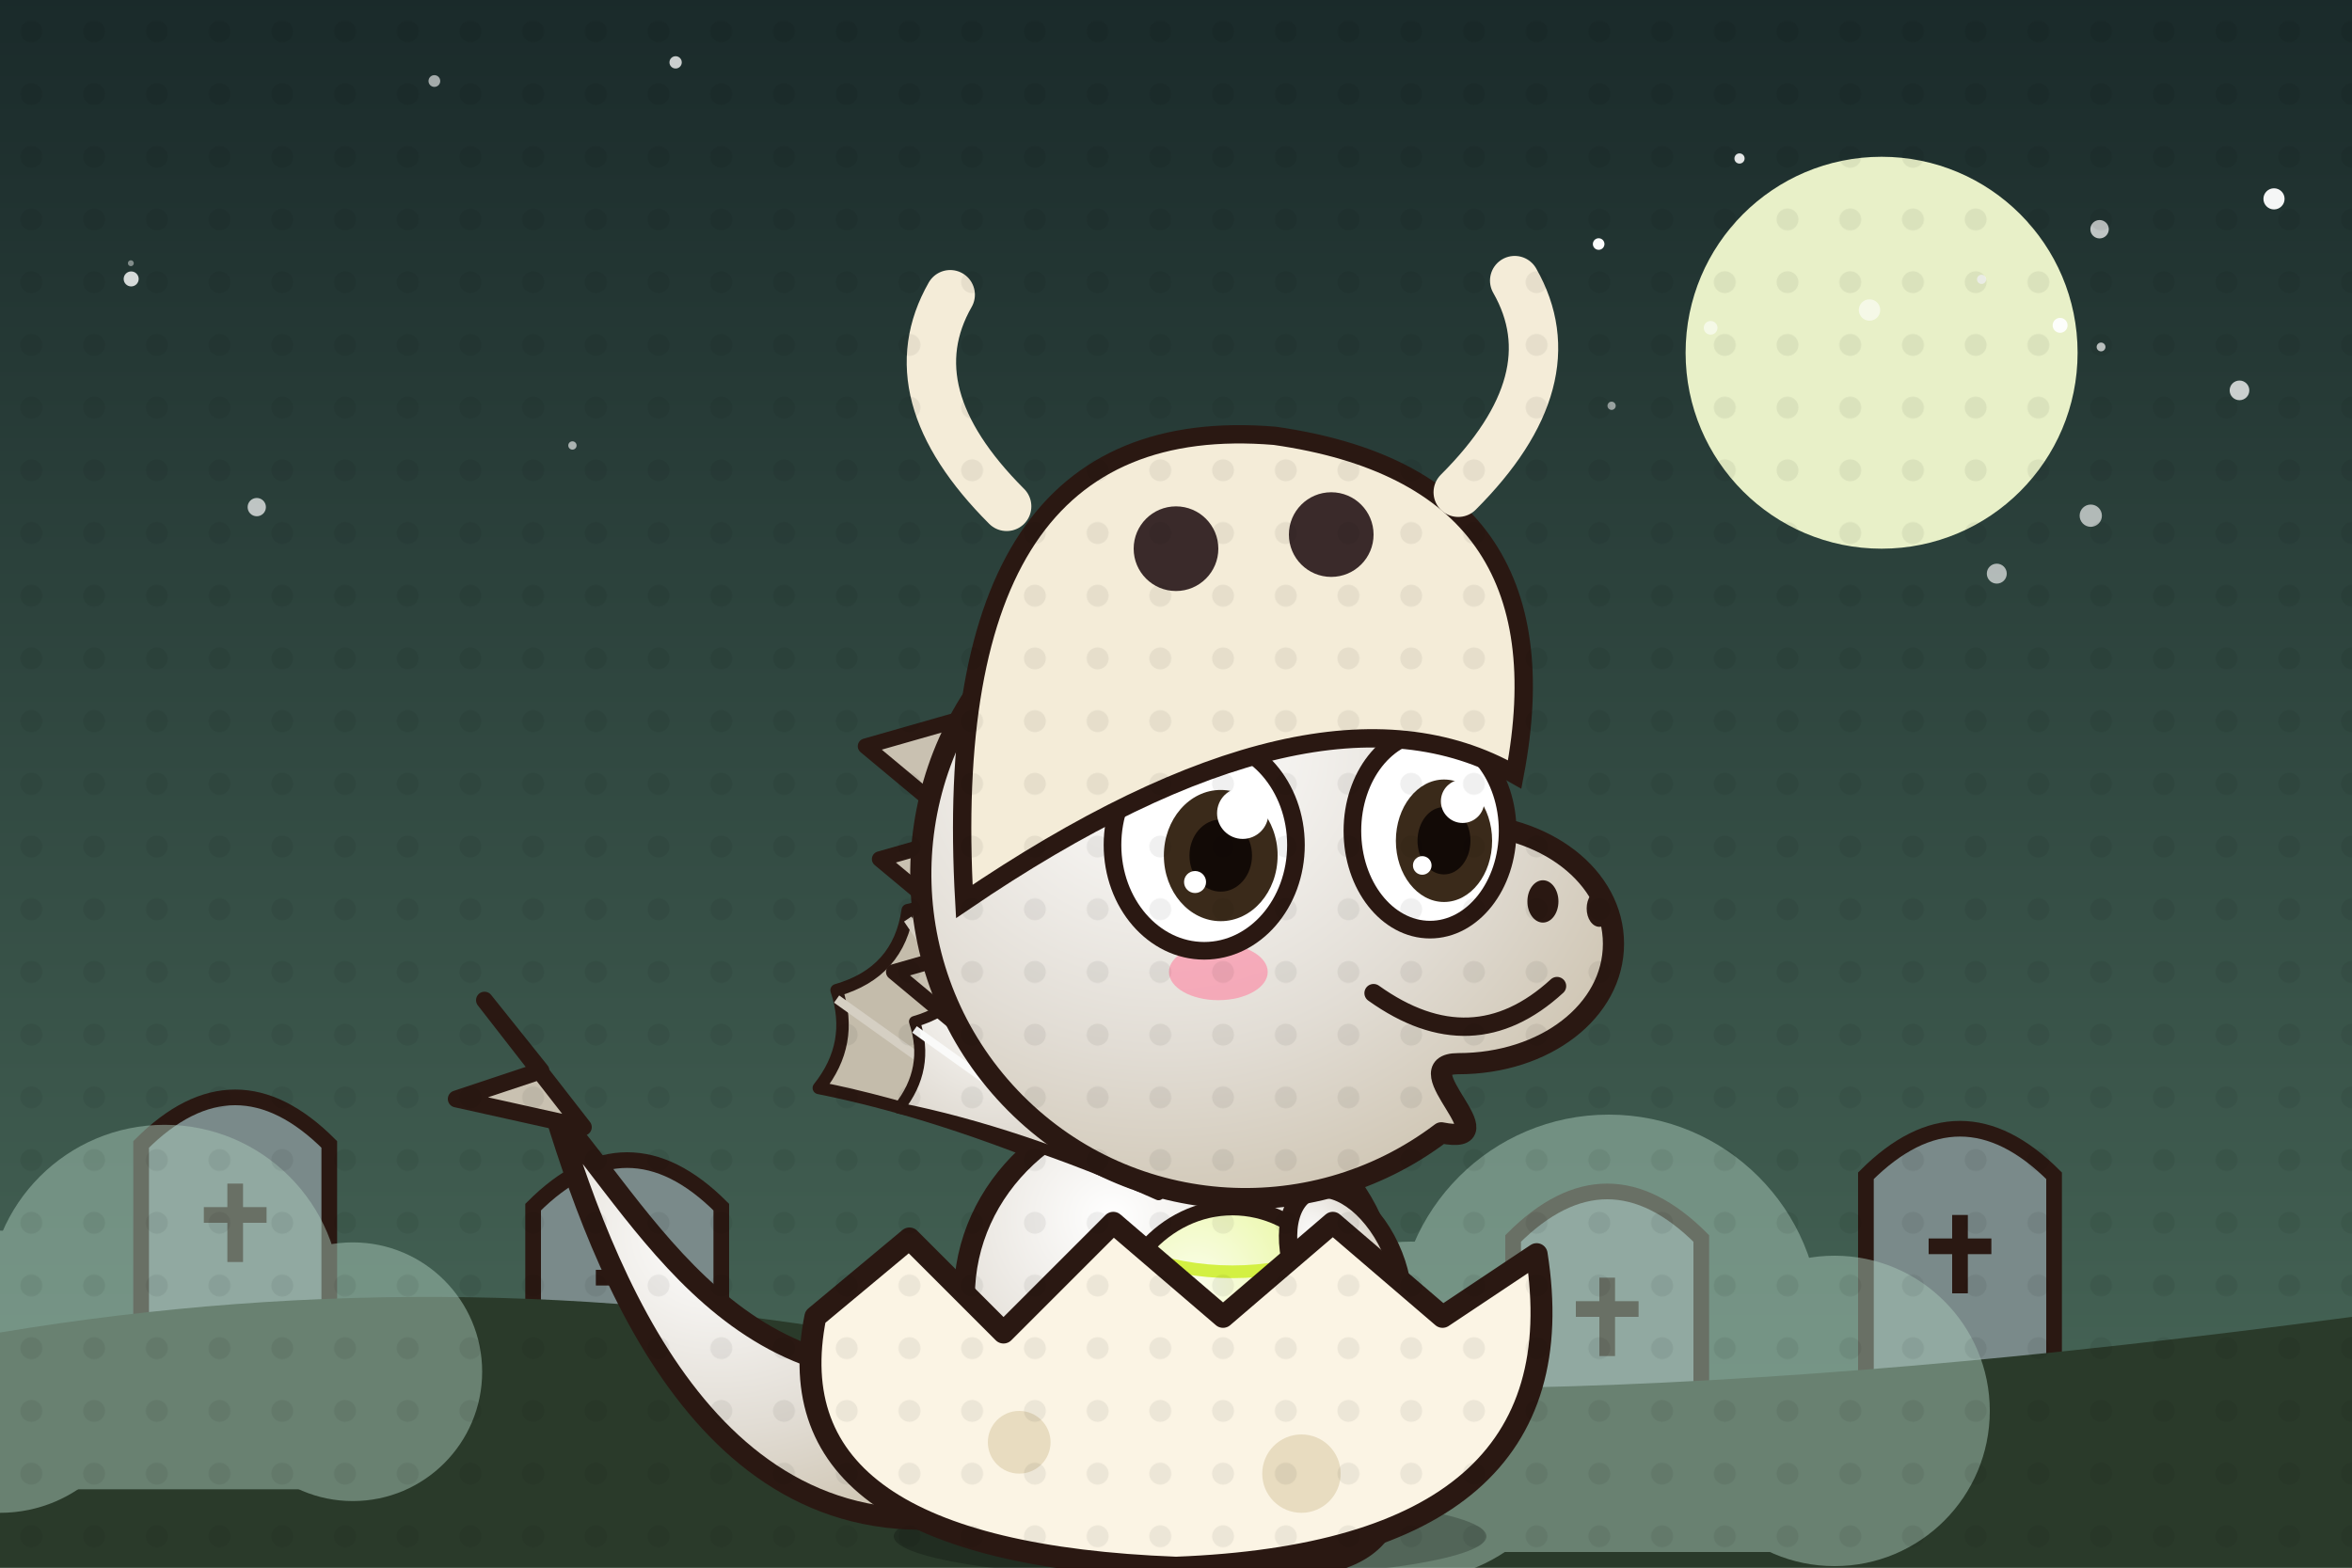
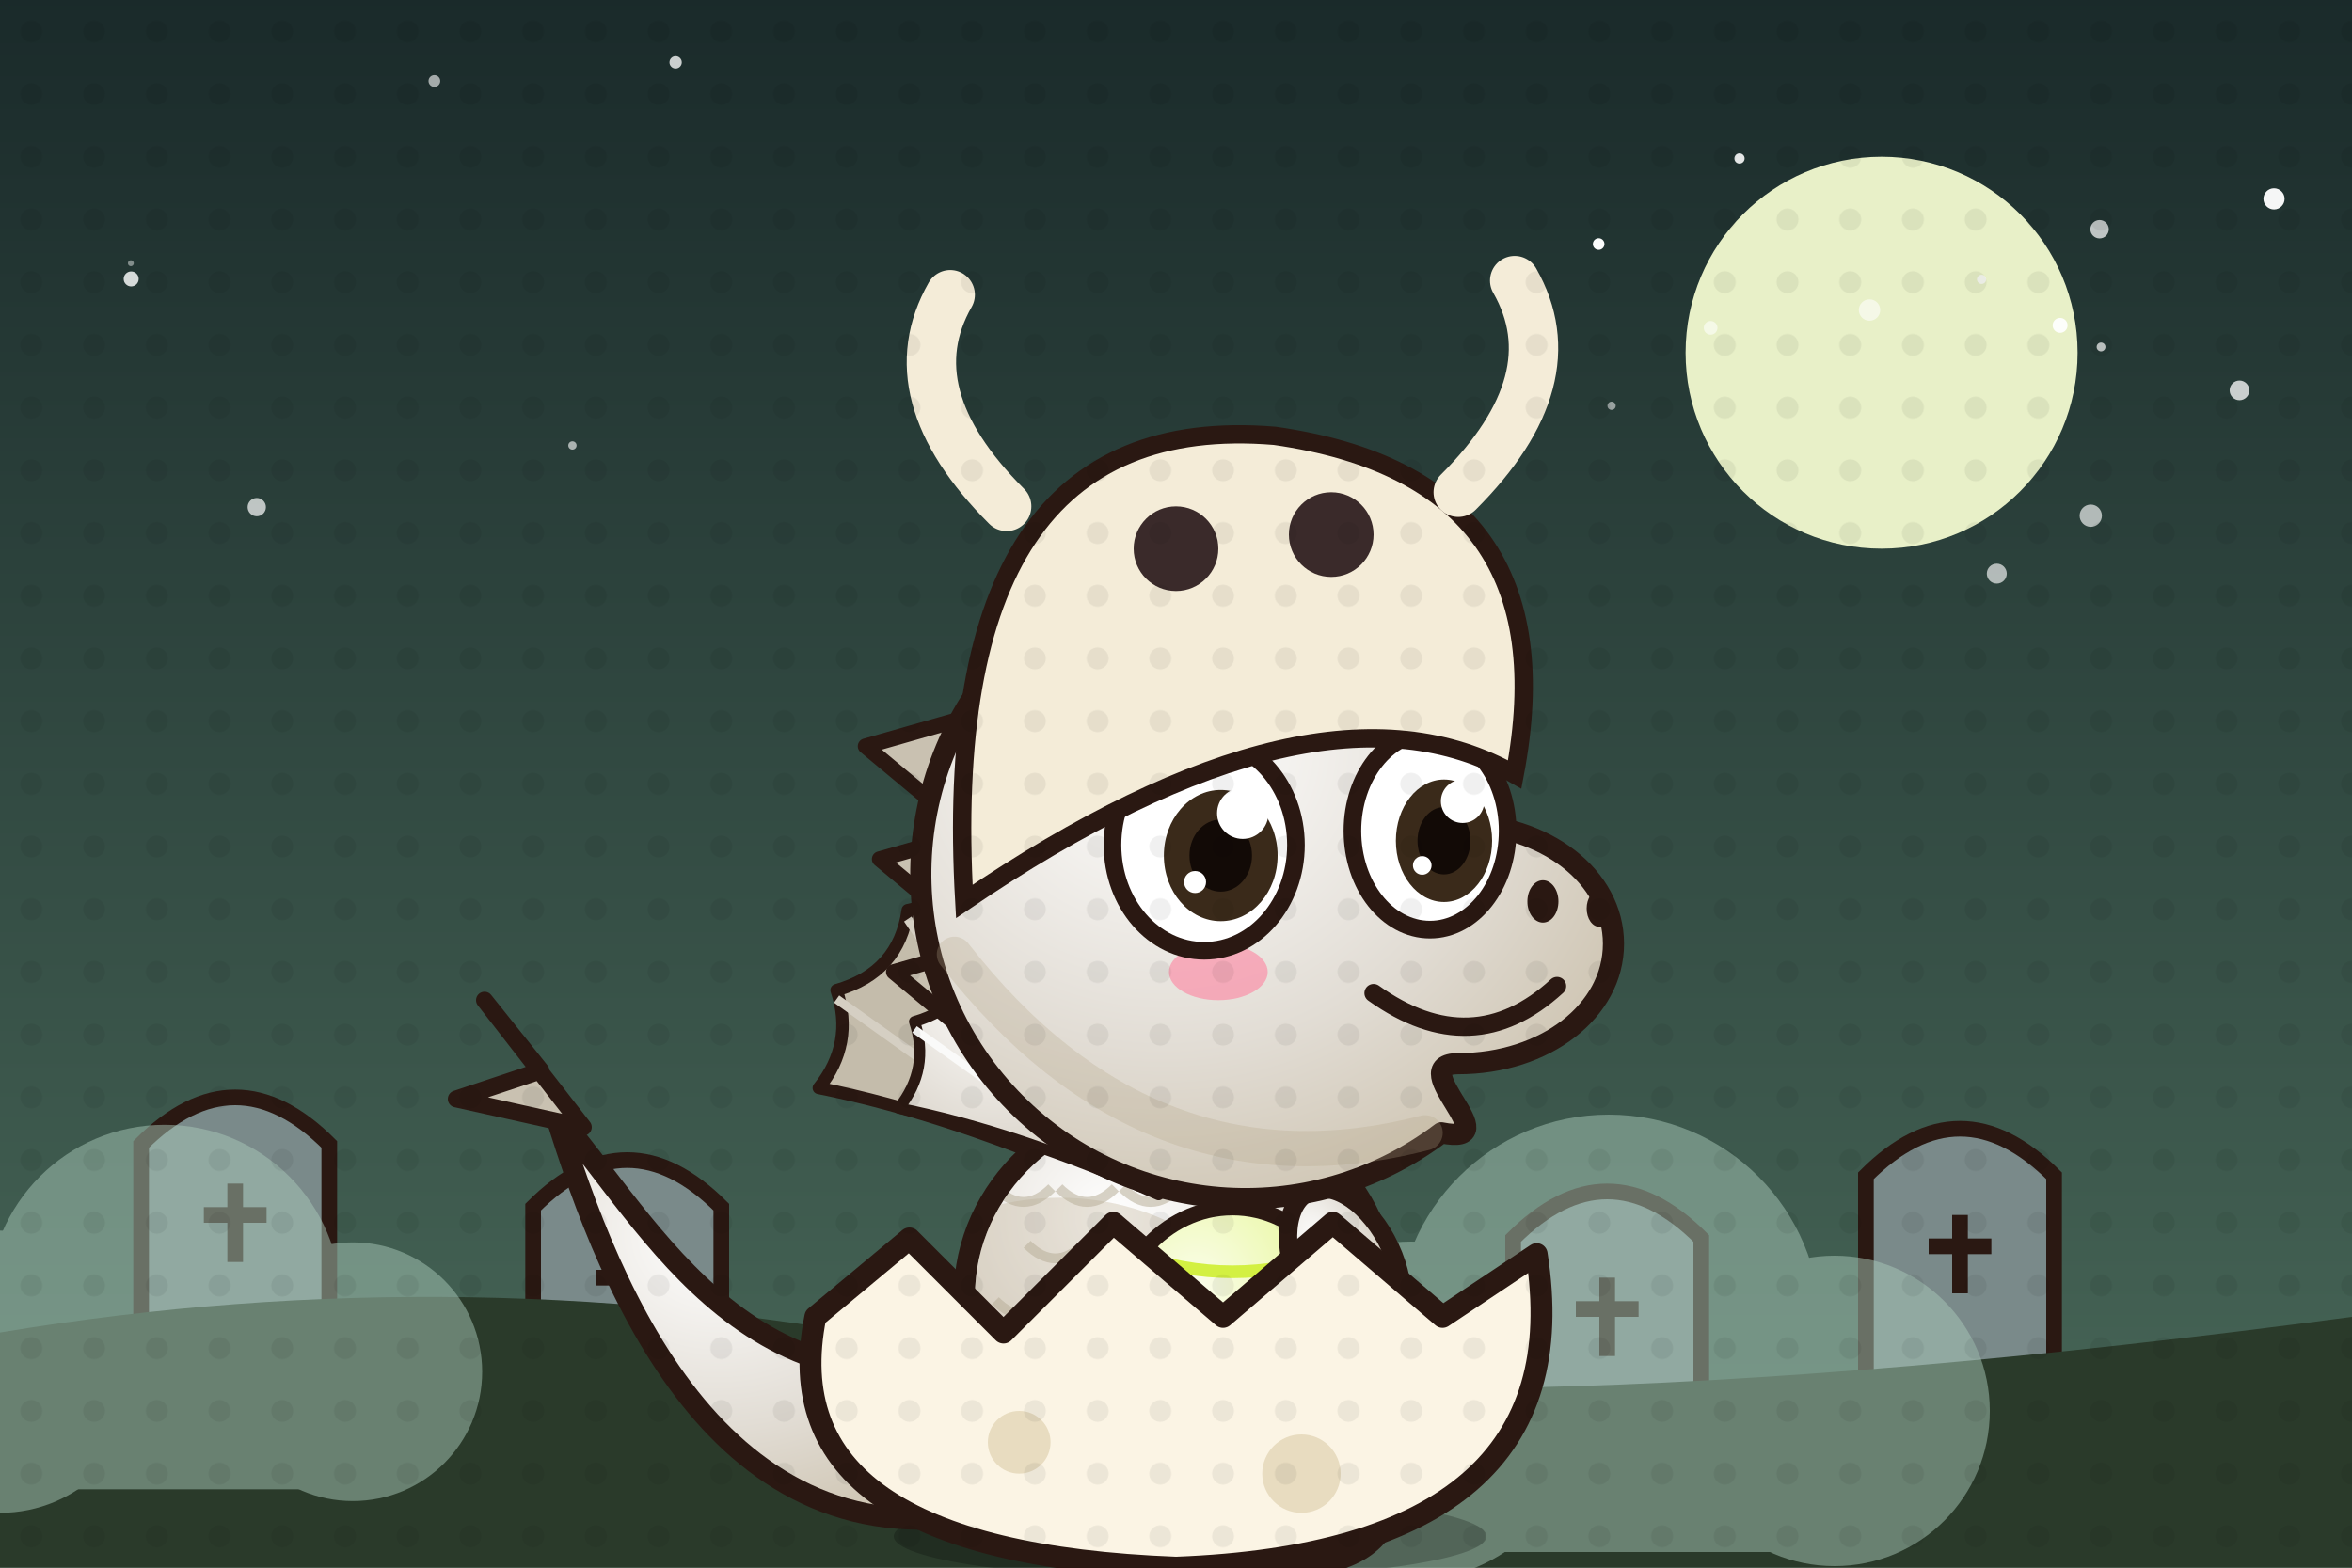
<svg xmlns="http://www.w3.org/2000/svg" viewBox="0 0 300 200" width="600" height="400">
  <defs>
-     <linearGradient id="l1p" x1="0" y1="0" x2="0" y2="1">
+     <linearGradient id="l21" x1="0" y1="0" x2="0" y2="1">
      <stop offset="0" stop-color="#1a2a2a" />
      <stop offset="1" stop-color="#4a6a5a" />
    </linearGradient>
-     <radialGradient id="v1q" cx=".35" cy=".3" r=".85">
+     <radialGradient id="v22" cx=".35" cy=".3" r=".85">
      <stop offset="0" stop-color="hsl(40 18% 100%)" />
      <stop offset=".55" stop-color="hsl(40 18% 86%)" />
      <stop offset="1" stop-color="hsl(40 23% 72%)" />
    </radialGradient>
-     <radialGradient id="v1r" cx=".35" cy=".3" r=".85">
+     <radialGradient id="v23" cx=".35" cy=".3" r=".85">
      <stop offset="0" stop-color="hsl(70 85% 96%)" />
      <stop offset=".55" stop-color="hsl(70 85% 82%)" />
      <stop offset="1" stop-color="hsl(70 90% 68%)" />
    </radialGradient>
-     <radialGradient id="v1s" cx=".35" cy=".3" r=".85">
+     <clipPath id="cb24">
+       <ellipse cx="0" cy="-34" rx="28.5" ry="26.5" />
+     </clipPath>
+     <radialGradient id="v25" cx=".35" cy=".3" r=".85">
      <stop offset="0" stop-color="hsl(40 18% 100%)" />
      <stop offset=".55" stop-color="hsl(40 18% 86%)" />
      <stop offset="1" stop-color="hsl(40 23% 72%)" />
    </radialGradient>
-     <pattern id="p1t" width="8" height="8" patternUnits="userSpaceOnUse">
+     <pattern id="p26" width="8" height="8" patternUnits="userSpaceOnUse">
      <circle cx="4" cy="4" r="1.4" fill="#000" />
    </pattern>
  </defs>
-   <rect width="300" height="200" fill="url(#l1p)" />
+   <rect width="300" height="200" fill="url(#l21)" />
  <circle cx="240" cy="45" r="25" fill="#e8f0c8" />
  <circle cx="267.802" cy="29.244" r="1.175" fill="#fff" opacity="0.712" />
  <circle cx="290.052" cy="25.37" r="1.349" fill="#fff" opacity="0.954" />
  <circle cx="86.176" cy="7.956" r="0.785" fill="#fff" opacity="0.769" />
  <circle cx="267.991" cy="44.265" r="0.562" fill="#fff" opacity="0.731" />
  <circle cx="205.56" cy="51.768" r="0.525" fill="#fff" opacity="0.525" />
  <circle cx="285.649" cy="49.802" r="1.254" fill="#fff" opacity="0.755" />
  <circle cx="16.69" cy="33.581" r="0.376" fill="#fff" opacity="0.437" />
  <circle cx="55.405" cy="10.337" r="0.749" fill="#fff" opacity="0.594" />
  <circle cx="203.911" cy="31.134" r="0.739" fill="#fff" opacity="0.988" />
  <circle cx="252.752" cy="35.639" r="0.586" fill="#fff" opacity="0.757" />
  <circle cx="266.679" cy="65.79" r="1.421" fill="#fff" opacity="0.64" />
  <circle cx="221.875" cy="20.219" r="0.652" fill="#fff" opacity="0.876" />
  <circle cx="160.57" cy="61.567" r="1.105" fill="#fff" opacity="0.574" />
  <circle cx="16.732" cy="35.585" r="0.957" fill="#fff" opacity="0.815" />
  <circle cx="32.751" cy="64.696" r="1.167" fill="#fff" opacity="0.698" />
  <circle cx="238.459" cy="39.552" r="1.366" fill="#fff" opacity="0.556" />
  <circle cx="73.014" cy="56.832" r="0.53" fill="#fff" opacity="0.607" />
  <circle cx="262.769" cy="41.507" r="0.952" fill="#fff" opacity="0.921" />
  <circle cx="254.692" cy="73.183" r="1.272" fill="#fff" opacity="0.638" />
  <circle cx="218.192" cy="41.823" r="0.874" fill="#fff" opacity="0.573" />
  <path d="M18 180 V146 Q30 134 42 146 V180Z" fill="#7a8a8a" stroke="#2a1812" stroke-width="2" />
  <path d="M30 151 V161 M26 155 H34" stroke="#2a1812" stroke-width="2" />
  <path d="M68 180 V154 Q80 142 92 154 V180Z" fill="#7a8a8a" stroke="#2a1812" stroke-width="2" />
  <path d="M80 159 V169 M76 163 H84" stroke="#2a1812" stroke-width="2" />
  <path d="M238 180 V150 Q250 138 262 150 V180Z" fill="#7a8a8a" stroke="#2a1812" stroke-width="2" />
  <path d="M250 155 V165 M246 159 H254" stroke="#2a1812" stroke-width="2" />
  <path d="M193 180 V158 Q205 146 217 158 V180Z" fill="#7a8a8a" stroke="#2a1812" stroke-width="2" />
  <path d="M205 163 V173 M201 167 H209" stroke="#2a1812" stroke-width="2" />
  <path d="M0 170 Q60 160 120 172 T300 168 V200 H0Z" fill="#2a3a2a" />
  <g opacity=".5">
    <g opacity="1" fill="#a8c8b8">
      <circle cx="0" cy="175" r="18" />
      <circle cx="21" cy="166" r="22.5" />
      <circle cx="45" cy="175" r="16.5" />
      <rect x="0" y="175" width="45" height="15" />
    </g>
    <g opacity="1" fill="#a8c8b8">
      <circle cx="180" cy="180" r="21.6" />
      <circle cx="205.2" cy="169.2" r="27" />
      <circle cx="234" cy="180" r="19.8" />
      <rect x="180" y="180" width="54" height="18" />
    </g>
  </g>
  <g transform="translate(150 196) scale(0.9 0.9)">
    <ellipse cx="2" cy="0" rx="42" ry="6" fill="#000" opacity=".22" />
    <g transform="translate(-4 -56) scale(0.63)">
      <path d="M0 0 L-38 -66 Q-44 -54 -54 -52 Q-56 -38 -70 -34 Q-66 -22 -74 -12 Q-44 -6 -8 10Z" fill="hsl(40 18% 72%)" stroke="#2a1812" stroke-width="2.8" stroke-linejoin="round" />
      <path d="M-36 -62 L-14 4 M-54 -50 L-16 6 M-70 -32 L-14 8" stroke="hsl(40 18% 80%)" stroke-width="2" fill="none" />
    </g>
-     <path d="M-22 -26 C-60 -14 -74 -44 -88 -60 C-80 -34 -64 6 -24 -4Z" fill="url(#v1q)" stroke="#2a1812" stroke-width="3" stroke-linejoin="round" />
+     <path d="M-22 -26 C-60 -14 -74 -44 -88 -60 C-80 -34 -64 6 -24 -4Z" fill="url(#v22)" stroke="#2a1812" stroke-width="3" stroke-linejoin="round" />
    <path d="M-84 -58 L-98 -76 L-90 -66 L-102 -62 Z" fill="hsl(40 18% 74%)" stroke="#2a1812" stroke-width="2.4" stroke-linejoin="round" />
-     <ellipse cx="-14" cy="-5" rx="12" ry="8" fill="url(#v1q)" stroke="#2a1812" stroke-width="3" />
+     <ellipse cx="-14" cy="-5" rx="12" ry="8" fill="url(#v22)" stroke="#2a1812" stroke-width="3" />
    <path d="M-10 -1 l3 -3 M-5 -3 l3 -3 M-15 0 l3 -3" stroke="#fff6e0" stroke-width="2.6" stroke-linecap="round" />
-     <ellipse cx="18" cy="-4" rx="12" ry="8" fill="url(#v1q)" stroke="#2a1812" stroke-width="3" />
+     <ellipse cx="18" cy="-4" rx="12" ry="8" fill="url(#v22)" stroke="#2a1812" stroke-width="3" />
    <path d="M22 0 l3 -3 M27 -2 l3 -3 M17 1 l3 -3" stroke="#fff6e0" stroke-width="2.6" stroke-linecap="round" />
-     <ellipse cx="0" cy="-34" rx="30" ry="28" fill="url(#v1q)" stroke="#2a1812" stroke-width="3" />
-     <ellipse cx="8" cy="-27" rx="17.4" ry="19.6" fill="url(#v1r)" stroke="#2a1812" stroke-width="2.2" />
+     <ellipse cx="0" cy="-34" rx="30" ry="28" fill="url(#v22)" stroke="#2a1812" stroke-width="3" />
+     <g clip-path="url(#cb24)">
+       <ellipse cx="-16.5" cy="-21.4" rx="31.5" ry="26.6" fill="hsl(40 24% 64%)" opacity=".32" />
+       <path d="M-25.6 -49.4 q4 4 8 0" stroke="hsl(40 18% 66%)" stroke-width="1.4" fill="none" opacity=".55" />
+       <path d="M-16.6 -49.4 q4 4 8 0" stroke="hsl(40 18% 66%)" stroke-width="1.4" fill="none" opacity=".55" />
+       <path d="M-7.6 -49.4 q4 4 8 0" stroke="hsl(40 18% 66%)" stroke-width="1.4" fill="none" opacity=".55" />
+       <path d="M-21.1 -41.4 q4 4 8 0" stroke="hsl(40 18% 66%)" stroke-width="1.4" fill="none" opacity=".55" />
+       <path d="M-12.1 -41.4 q4 4 8 0" stroke="hsl(40 18% 66%)" stroke-width="1.4" fill="none" opacity=".55" />
+       <path d="M-3.1 -41.4 q4 4 8 0" stroke="hsl(40 18% 66%)" stroke-width="1.4" fill="none" opacity=".55" />
+       <path d="M-25.6 -33.4 q4 4 8 0" stroke="hsl(40 18% 66%)" stroke-width="1.4" fill="none" opacity=".55" />
+       <path d="M-16.6 -33.4 q4 4 8 0" stroke="hsl(40 18% 66%)" stroke-width="1.4" fill="none" opacity=".55" />
+       <path d="M-7.6 -33.4 q4 4 8 0" stroke="hsl(40 18% 66%)" stroke-width="1.4" fill="none" opacity=".55" />
+       <path d="M7.5 -59.76 Q25.5 -53.6 28.5 -36.8" stroke="#fff" stroke-width="2.4" fill="none" opacity=".45" stroke-linecap="round" />
+     </g>
+     <ellipse cx="8" cy="-27" rx="17.4" ry="19.6" fill="url(#v23)" stroke="#2a1812" stroke-width="2.2" />
    <path d="M-6 -40 Q8 -35 22 -40 M-8 -28 Q8 -23 24 -28 M-6 -16 Q8 -12 20 -16" stroke="hsl(70 85% 60%)" stroke-width="1.8" fill="none" />
    <g transform="translate(2 -54) scale(0.558)">
-       <path d="M0 0 L-38 -66 Q-44 -54 -54 -52 Q-56 -38 -70 -34 Q-66 -22 -74 -12 Q-44 -6 -8 10Z" fill="url(#v1s)" stroke="#2a1812" stroke-width="2.8" stroke-linejoin="round" />
+       <path d="M0 0 L-38 -66 Q-44 -54 -54 -52 Q-56 -38 -70 -34 Q-66 -22 -74 -12 Q-44 -6 -8 10Z" fill="url(#v25)" stroke="#2a1812" stroke-width="2.8" stroke-linejoin="round" />
      <path d="M-36 -62 L-14 4 M-54 -50 L-16 6 M-70 -32 L-14 8" stroke="hsl(40 8% 98%)" stroke-width="2" fill="none" />
    </g>
-     <ellipse cx="24" cy="-38" rx="7" ry="12" transform="rotate(-25 24 -38)" fill="url(#v1q)" stroke="#2a1812" stroke-width="2.6" />
+     <ellipse cx="24" cy="-38" rx="7" ry="12" transform="rotate(-25 24 -38)" fill="url(#v22)" stroke="#2a1812" stroke-width="2.6" />
    <path d="M-30 -116 l-14 4 l12 10z" fill="hsl(40 18% 74%)" stroke="#2a1812" stroke-width="2.2" stroke-linejoin="round" />
    <path d="M-28 -100 l-14 4 l12 10z" fill="hsl(40 18% 74%)" stroke="#2a1812" stroke-width="2.2" stroke-linejoin="round" />
    <path d="M-26 -84 l-14 4 l12 10z" fill="hsl(40 18% 74%)" stroke="#2a1812" stroke-width="2.2" stroke-linejoin="round" />
-     <path d="M35.3,-132.18 A46 46 0 1 0 37.6,-57.2 C47.6 -55.2 32 -67 40 -67 C52.32 -67 62 -74.48 62 -84 C62 -93.52 52.32 -101 40 -101 C30 -101 41.3 -128.18 35.3,-132.18Z" fill="url(#v1q)" stroke="#2a1812" stroke-width="3" stroke-linejoin="round" />
+     <path d="M35.3,-132.18 A46 46 0 1 0 37.6,-57.2 C47.6 -55.2 32 -67 40 -67 C52.32 -67 62 -74.48 62 -84 C62 -93.52 52.32 -101 40 -101 C30 -101 41.3 -128.18 35.3,-132.18Z" fill="url(#v22)" stroke="#2a1812" stroke-width="3" stroke-linejoin="round" />
    <ellipse cx="-4" cy="-114" rx="11" ry="6" fill="#fff" opacity=".35" transform="rotate(-30 -4 -114)" />
+     <path d="M-31.4 -82.5 Q-3.8 -47.08 35.3 -57.2" stroke="hsl(40 24% 62%)" stroke-width="5" fill="none" opacity=".28" stroke-linecap="round" />
    <ellipse cx="52" cy="-90" rx="2.2" ry="3" fill="#2a1812" />
    <ellipse cx="60" cy="-89" rx="1.8" ry="2.6" fill="#2a1812" />
    <ellipse cx="6" cy="-80" rx="7" ry="4" fill="#ff7a9a" opacity=".55" />
    <ellipse cx="4" cy="-98" rx="13" ry="15" fill="#fff" stroke="#2a1812" stroke-width="2.5" />
    <ellipse cx="6.34" cy="-96.5" rx="8.06" ry="9.3" fill="#3a2a1a" />
    <ellipse cx="6.34" cy="-96.5" rx="4.433" ry="5.115" fill="#120a06" />
    <circle cx="9.46" cy="-102.5" r="3.64" fill="#fff" />
    <circle cx="2.7" cy="-92.75" r="1.56" fill="#fff" />
    <ellipse cx="36" cy="-100" rx="11" ry="14" fill="#fff" stroke="#2a1812" stroke-width="2.5" />
    <ellipse cx="37.98" cy="-98.6" rx="6.82" ry="8.68" fill="#3a2a1a" />
    <ellipse cx="37.98" cy="-98.6" rx="3.751" ry="4.774" fill="#120a06" />
    <circle cx="40.62" cy="-104.2" r="3.08" fill="#fff" />
    <circle cx="34.9" cy="-95.1" r="1.32" fill="#fff" />
    <path d="M28 -77 Q42 -67 54 -78" stroke="#2a1812" stroke-width="2.6" fill="none" stroke-linecap="round" />
    <path d="M-30 -90 Q-34 -160 14 -156 Q56 -150 48 -108 Q20 -124 -30 -90Z" fill="#f4ecd8" stroke="#2a1812" stroke-width="2.6" />
    <circle cx="0" cy="-140" r="6" fill="#3a2a2a" />
    <circle cx="22" cy="-142" r="6" fill="#3a2a2a" />
    <path d="M-24 -146 q-16 -16 -8 -30 M40 -148 q16 -16 8 -30" stroke="#f4ecd8" stroke-width="7" fill="none" stroke-linecap="round" />
  </g>
  <g transform="translate(150 198) scale(1)">
    <path d="M-46 -30 L-34 -40 L-22 -28 L-8 -42 L6 -30 L20 -42 L34 -30 L46 -38 Q52 0 0 2 Q-52 0 -46 -30Z" fill="#fbf4e4" stroke="#2a1812" stroke-width="2.8" stroke-linejoin="round" />
    <circle cx="-20" cy="-14" r="4" fill="#e8dcc0" />
    <circle cx="16" cy="-10" r="5" fill="#e8dcc0" />
  </g>
-   <rect width="300" height="200" fill="url(#p1t)" opacity="0.06" />
+   <rect width="300" height="200" fill="url(#p26)" opacity="0.06" />
</svg>
